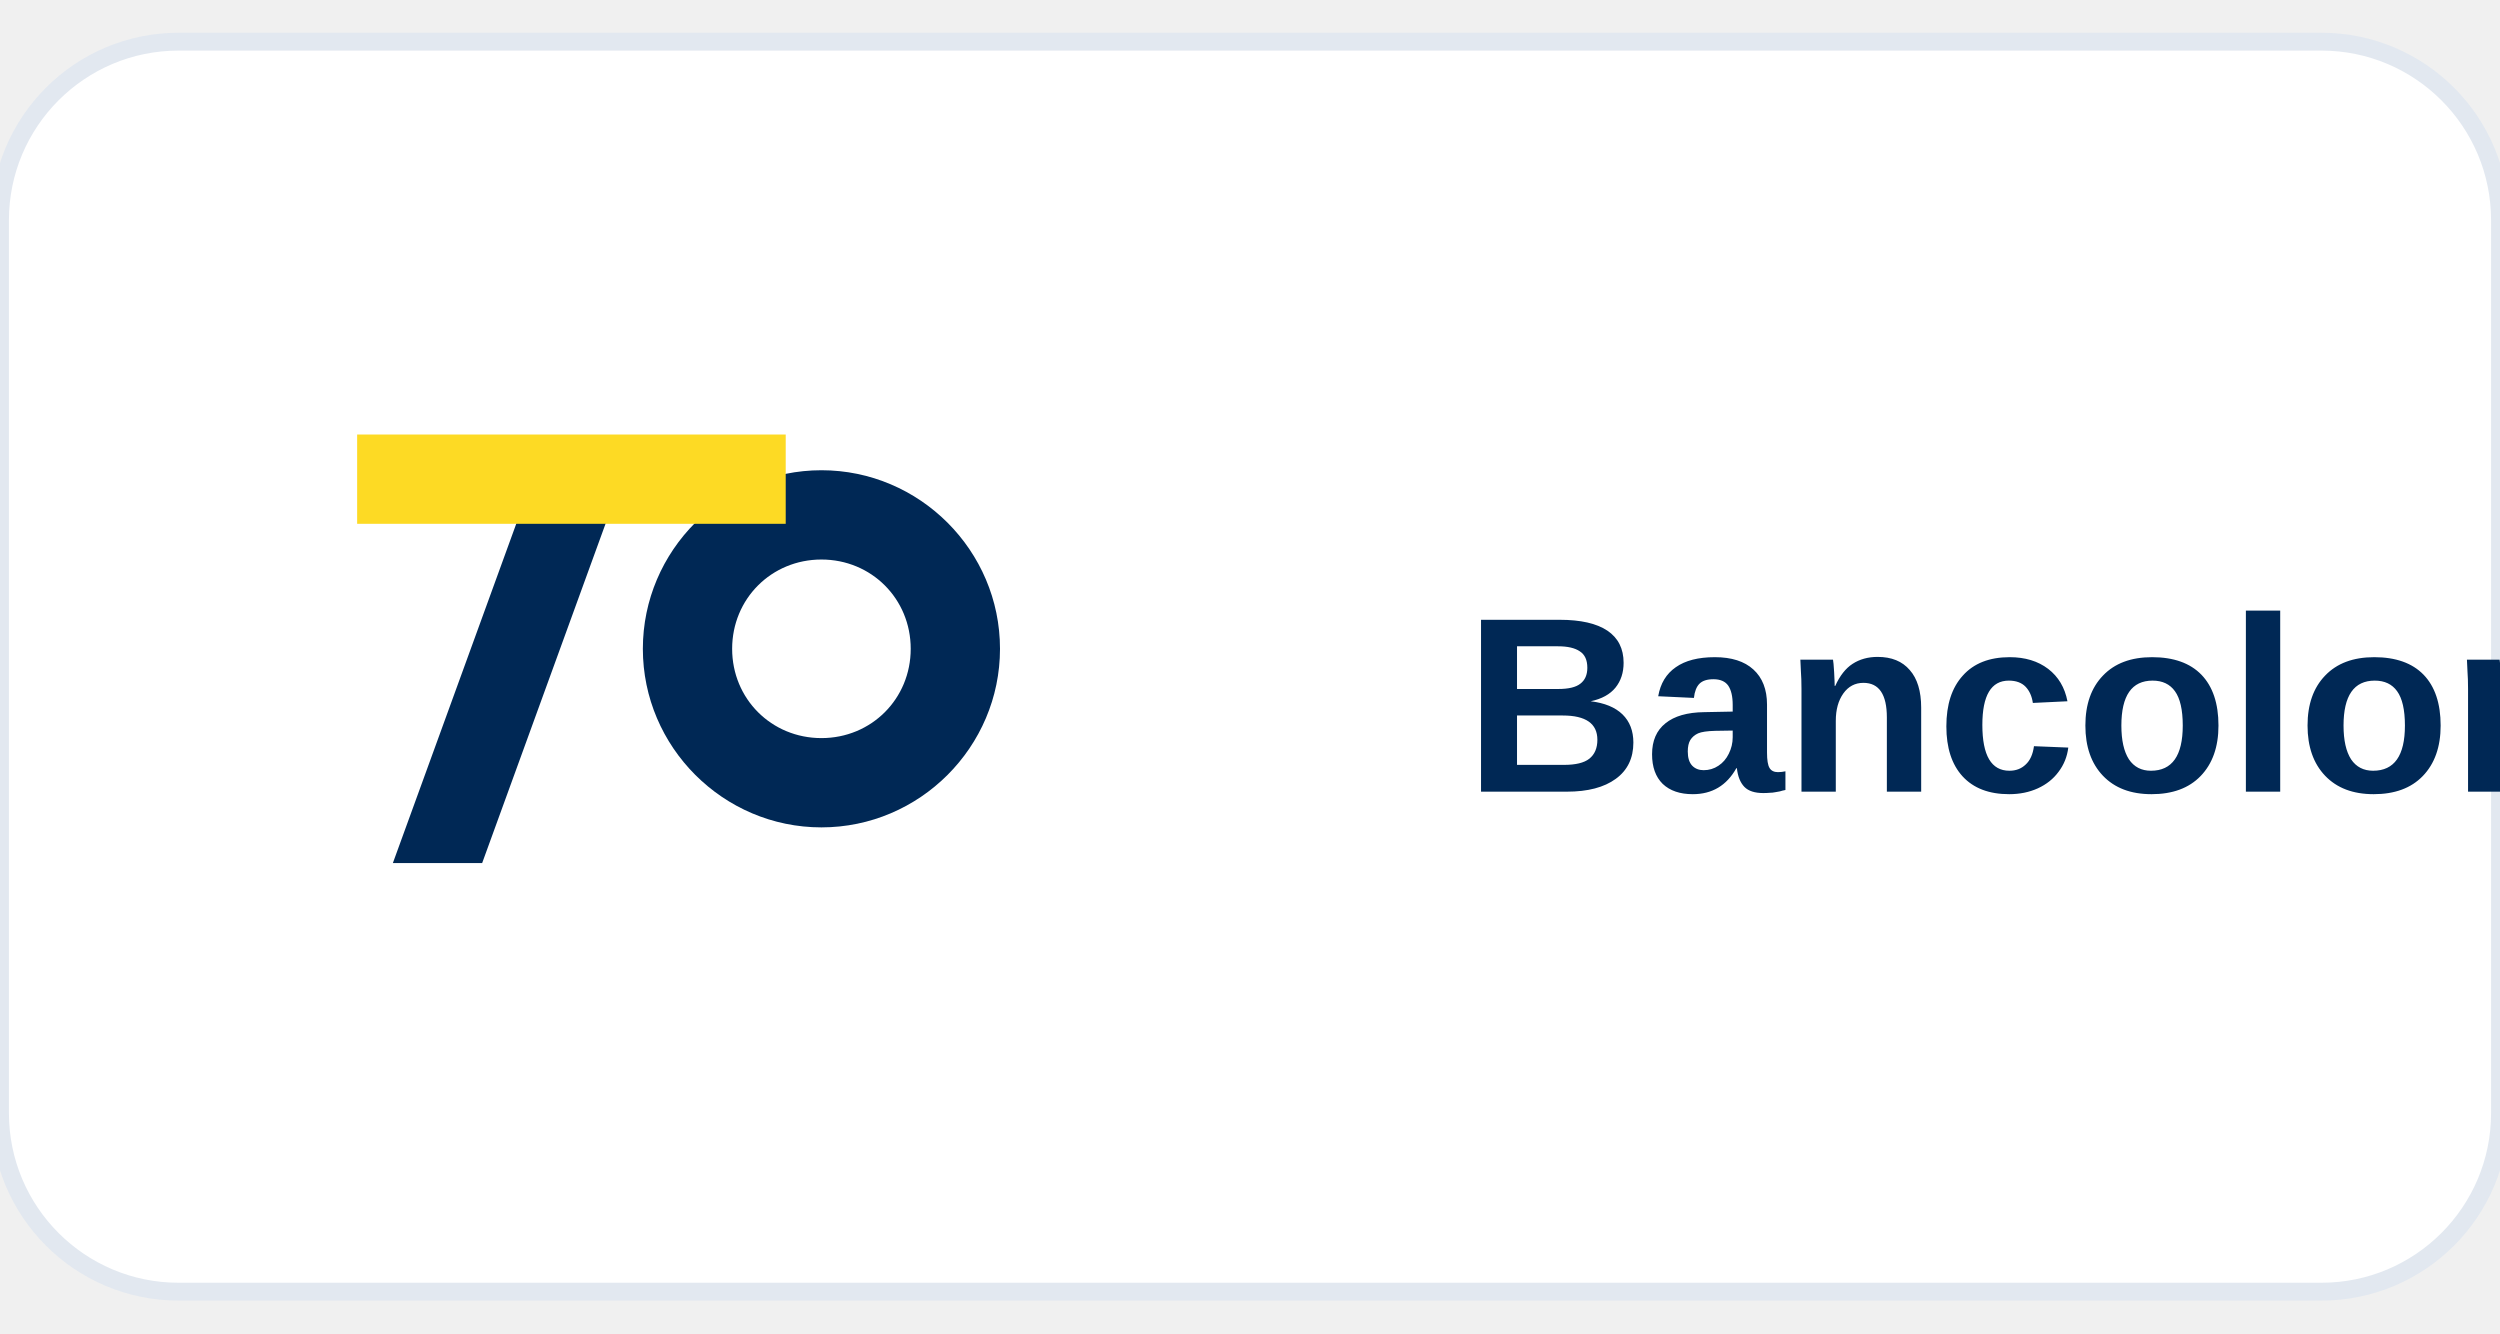
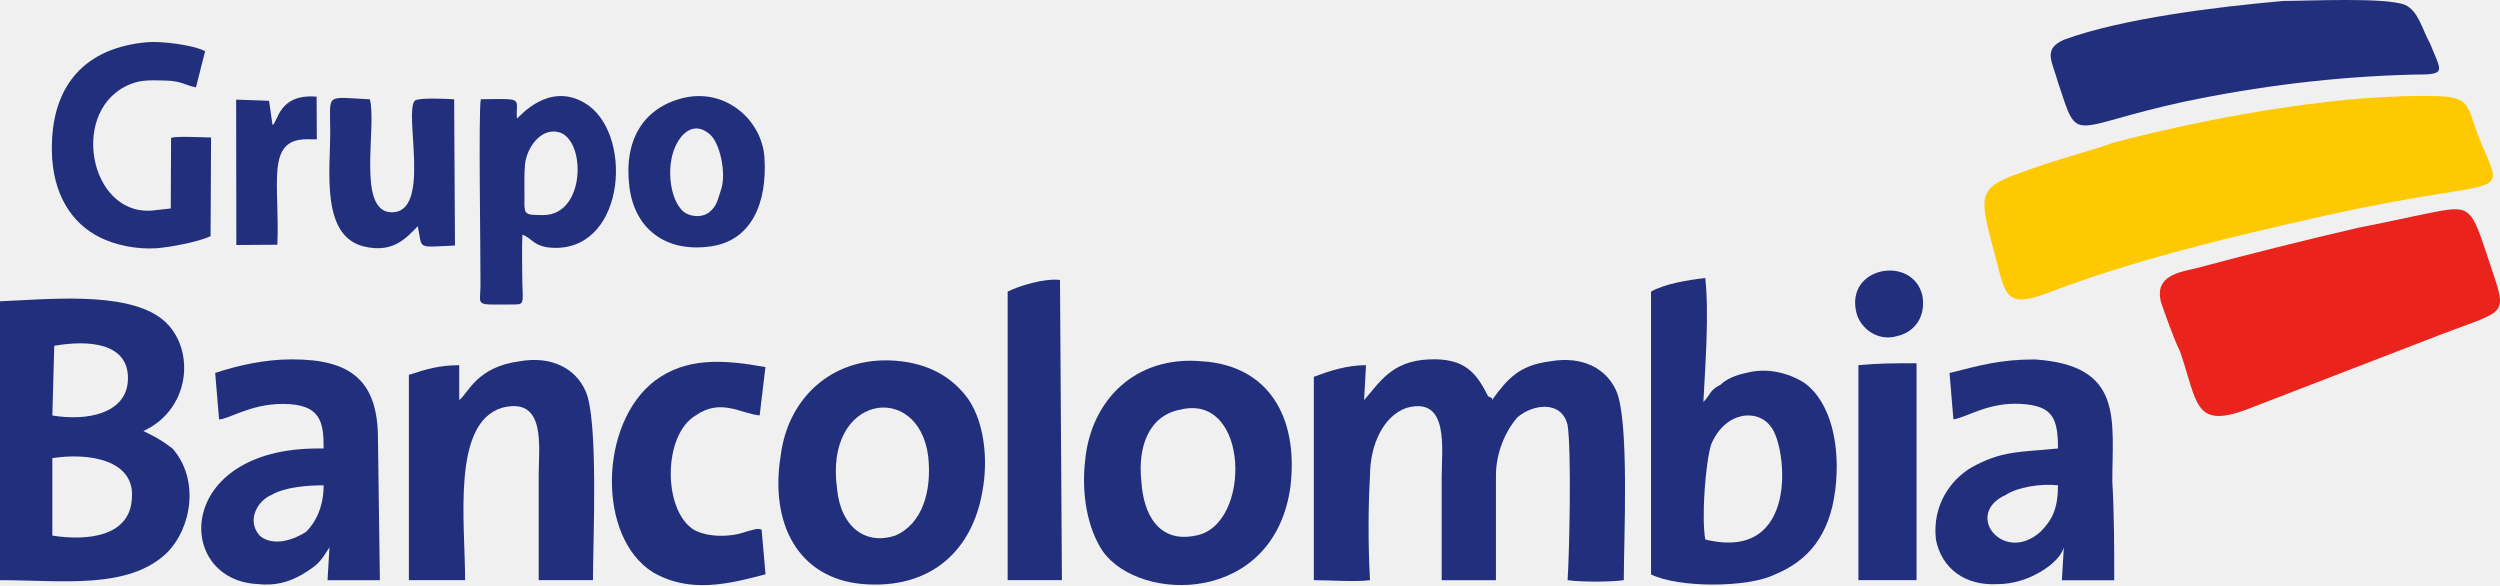
- <svg xmlns="http://www.w3.org/2000/svg" viewBox="0 0 140 70" width="60" height="32">
-   <rect width="140" height="70" rx="10" fill="#FFFFFF" stroke="#E2E8F0" />
-   <path d="M22 46l8-22h5l-8 22zm14-12c0-5.5 4.5-10 10-10s10 4.5 10 10-4.5 10-10 10-10-4.5-10-10zm15 0c0-2.8-2.2-5-5-5s-5 2.2-5 5 2.2 5 5 5 5-2.2 5-5z" fill="#002855" />
-   <path d="M20 22h24v5H20z" fill="#FDDA24" />
-   <text x="82" y="42" font-family="Arial, Helvetica, sans-serif" font-weight="900" font-size="14" fill="#002855">Bancolombia</text>
+ <svg xmlns="http://www.w3.org/2000/svg" width="297.813" height="69.705" viewBox="0 0 297.813 69.705" id="svg3341" version="1.1">
+   <defs id="defs3343">
+     <clipPath id="id3">
+       <path id="path4947" d="m 2939,15514 15712,0 0,-3087 -15712,0 0,3087 z" />
+     </clipPath>
+     <clipPath id="id2">
+       <path id="path4944" d="m 18651,12427 -15712,0 0,3086 15712,0 0,-3086 z" />
+     </clipPath>
+     <clipPath id="id1">
+       <path id="path4941" d="m 2939,15514 15712,0 0,-3087 -15712,0 0,3087 z" />
+     </clipPath>
+     <clipPath id="id0">
+       <path id="path4938" d="m 2939,15514 15712,0 0,-3087 -15712,0 0,3087 z" />
+     </clipPath>
+     <style id="style4935" type="text/css">
+    
+     .fil5 {fill:none}
+     .fil3 {fill:#003A7E}
+     .fil2 {fill:#EA241D}
+     .fil1 {fill:#FFC902}
+     .fil0 {fill:white}
+     .fil4 {fill:black;fill-opacity:0}
+    
+   </style>
+   </defs>
+   <g id="layer1" transform="translate(-242.0727,-158.1877)">
+     <path style="fill:#222f7d;fill-opacity:1;fill-rule:evenodd" class="fil1" d="m 306.81,183.807 c -2.305,0 -2.292,-0.025 -2.261,-1.989 0.019,-1.307 -0.057,-2.734 0.063,-4.022 0.184,-1.932 1.805,-4.363 3.945,-3.883 3.362,0.758 3.331,9.893 -1.748,9.893 z m -3.16,-11.503 c -0.158,-2.494 0.988,-2.361 -4.3,-2.292 -0.291,1.364 -0.025,18.019 -0.038,22.154 -0.006,2.614 -0.886,2.292 4.148,2.292 1.222,0 0.823,-0.436 0.823,-3.624 0,-1.534 -0.057,-3.163 0.025,-4.685 1.235,0.436 1.387,1.585 4.015,1.566 8.365,-0.051 9.207,-13.903 3.362,-17.287 -4.375,-2.532 -7.763,1.761 -8.035,1.875 z" id="path5503" />
+     <path style="fill:#222f7d;fill-opacity:1;fill-rule:evenodd" class="fil3" d="m 248.308,221.991 0,-9.226 c 4.383,-0.693 9.925,0.229 9.467,4.845 -0.229,4.381 -5.077,5.074 -9.467,4.381 z m 0.229,-22.611 c 3.925,-0.693 9.002,-0.464 8.773,4.152 -0.229,3.923 -4.848,4.845 -9.002,4.152 l 0.229,-8.304 z m 10.618,10.155 c 5.999,-2.766 6.235,-10.613 1.845,-13.614 -4.383,-3.001 -13.156,-2.079 -18.927,-1.844 l 0,33.224 c 7.386,0 15.237,1.151 19.856,-3.23 3.003,-3.001 3.925,-8.769 0.693,-12.456 -0.922,-0.693 -1.616,-1.151 -2.538,-1.615 l -0.922,-0.464 z" id="path3396" />
+     <path style="fill:#222f7d;fill-opacity:1;fill-rule:evenodd" class="fil3" d="m 280.626,215.995 c 0,2.537 -0.922,4.381 -2.08,5.538 -1.387,0.922 -3.925,1.844 -5.541,0.464 -1.616,-1.844 -0.229,-4.152 1.387,-4.845 1.616,-0.922 4.154,-1.151 6.235,-1.151 z m -12.463,-7.847 c 1.151,0 3.696,-1.844 7.615,-1.844 4.619,0 4.848,2.308 4.848,5.31 l -0.693,0 c -17.082,0 -17.082,15.687 -7.157,16.151 2.08,0.229 3.696,-0.229 5.312,-1.151 1.845,-1.151 2.08,-1.386 3.232,-3.23 l -0.229,3.923 6.235,0 -0.229,-16.844 c 0,-6.925 -3.232,-9.462 -10.16,-9.462 l -0.229,0 c -3.003,0 -6.235,0.693 -9.002,1.615 l 0.465,5.538 z" id="path3406" />
+     <path style="fill:#222f7d;fill-opacity:1;fill-rule:evenodd" class="fil3" d="m 297.479,227.3 c 0,-6.925 -1.616,-18.688 4.383,-20.532 5.312,-1.386 4.383,4.616 4.383,8.075 0,4.152 0,8.304 0,12.456 l 6.464,0 c 0,-4.616 0.693,-19.381 -0.922,-22.611 -1.151,-2.537 -3.925,-4.152 -7.851,-3.459 -5.077,0.693 -5.999,3.694 -7.157,4.616 l 0,-4.152 c -2.309,0 -3.925,0.464 -5.999,1.151 l 0,24.455 6.693,0 z" id="path3410" />
+     <path style="fill:#222f7d;fill-opacity:1;fill-rule:evenodd" class="fil3" d="m 333.259,201.916 c -5.077,-0.922 -9.467,-1.151 -13.156,1.615 -6.693,5.074 -6.928,18.688 -0.229,22.84 4.383,2.537 9.002,1.386 13.392,0.229 l -0.465,-5.31 c -0.465,-0.229 -0.922,0 -1.845,0.229 -1.845,0.693 -4.619,0.693 -6.235,-0.229 -3.696,-2.308 -3.696,-11.306 0.229,-13.614 3.003,-2.079 5.312,-0.229 7.615,0 l 0.693,-5.767 z" id="path3412" />
+     <path style="fill:#222f7d;fill-opacity:1;fill-rule:evenodd" class="fil3" d="m 341.796,216.452 c -1.616,-11.306 9.696,-12.921 10.847,-3.923 0.465,4.152 -0.693,8.075 -3.925,9.462 -3.461,1.151 -6.464,-0.922 -6.928,-5.538 z m 17.311,0.229 c 0.693,-3.694 0.229,-8.075 -1.616,-10.841 -1.616,-2.308 -4.154,-4.152 -8.08,-4.616 -7.851,-0.922 -13.392,4.152 -14.314,11.077 -1.387,8.304 2.08,14.765 9.696,15.458 8.309,0.693 13.156,-4.152 14.314,-11.077 z" id="path3404" />
+     <path style="fill:#222f7d;fill-opacity:1;fill-rule:evenodd" class="fil3" d="m 362.11,227.3 6.464,0 -0.229,-35.761 c -1.845,-0.229 -4.848,0.693 -6.235,1.386 l 0,34.375 z" id="path3414" />
+     <path style="fill:#222f7d;fill-opacity:1;fill-rule:evenodd" class="fil3" d="m 382.659,206.991 c 8.309,-2.079 8.544,13.843 1.845,15 -4.383,0.922 -6.235,-2.537 -6.464,-6.46 -0.465,-4.152 0.922,-7.847 4.619,-8.54 z m 13.156,8.997 c 0.922,-8.304 -2.767,-14.307 -10.618,-14.765 -7.851,-0.693 -13.156,4.616 -13.85,11.77 -0.465,3.923 0.229,8.075 2.08,10.841 4.383,6.231 20.543,6.46 22.394,-7.847 z" id="path3402" />
+     <path style="fill:#222f7d;fill-opacity:1;fill-rule:evenodd" class="fil3" d="m 404.818,201.688 c -2.309,0 -4.383,0.693 -6.235,1.386 l 0,24.226 c 1.845,0 5.077,0.229 6.693,0 -0.229,-4.152 -0.229,-8.54 0,-12.456 0,-3.694 1.616,-7.153 4.383,-8.075 5.077,-1.386 4.154,4.845 4.154,8.304 0,4.152 0,8.075 0,12.228 l 6.464,0 0,-12.456 c 0,-2.766 1.151,-5.31 2.538,-6.925 1.845,-1.615 5.312,-2.079 5.999,0.922 0.465,3.001 0.229,14.765 0,18.459 1.616,0.229 5.077,0.229 6.693,0 0,-4.845 0.694,-19.152 -0.922,-22.611 -1.151,-2.537 -3.925,-4.152 -7.851,-3.459 -3.696,0.464 -5.077,2.079 -6.928,4.616 0,0 0,0 0,-0.229 l -0.465,-0.229 c -1.387,-2.766 -2.767,-4.616 -7.157,-4.381 -4.383,0.229 -5.77,2.766 -7.615,4.845 l 0.229,-4.152 z" id="path3394" />
+     <path style="fill:#222f7d;fill-opacity:1;fill-rule:evenodd" class="fil3" d="m 445.216,222.455 c -0.465,-2.537 0,-8.997 0.693,-11.306 1.616,-3.923 5.541,-4.381 7.157,-2.079 1.845,2.308 3.461,16.151 -7.851,13.385 z m -0.229,-16.38 c 0.229,-4.381 0.694,-10.384 0.229,-14.765 -2.08,0.229 -4.848,0.693 -6.464,1.615 l 0,33.688 c 3.232,1.615 11.541,1.615 14.772,0 3.925,-1.615 6.464,-4.616 7.157,-9.919 0.693,-5.31 -0.465,-10.613 -3.696,-12.921 -1.845,-1.151 -4.383,-1.844 -6.928,-1.151 -1.151,0.229 -2.309,0.693 -3.003,1.386 -1.387,0.693 -1.151,1.151 -2.08,2.079 z" id="path3398" />
+     <path style="fill:#222f7d;fill-opacity:1;fill-rule:evenodd" class="fil3" d="m 463.456,227.3 6.928,0 0,-24.919 0,-0.922 c -2.767,0 -4.383,0 -6.928,0.229 l 0,0.922 0,24.684 z" id="path3416" />
+     <path style="fill:#222f7d;fill-opacity:1;fill-rule:evenodd" class="fil3" d="m 463.221,195.456 c 0.465,1.844 2.538,3.459 4.848,2.766 2.08,-0.464 3.461,-2.308 3.003,-4.845 -1.151,-4.845 -9.231,-3.459 -7.851,2.079 z" id="path3428" />
+     <path style="fill:#222f7d;fill-opacity:1;fill-rule:evenodd" class="fil1" d="m 267.158,186.319 0.057,-11.75 c -0.69,-0.006 -4.451,-0.208 -4.762,0.063 l -0.038,8.391 -2.172,0.24 c -7.63,0.688 -10.011,-12.286 -2.489,-15.108 1.298,-0.486 2.438,-0.398 4.002,-0.372 1.925,0.032 2.406,0.581 3.66,0.814 l 1.089,-4.3 c -1.349,-0.751 -5.199,-1.237 -6.927,-1.08 -7.225,0.644 -11.436,4.981 -11.328,12.911 0.07,5.133 2.305,8.662 5.781,10.367 1.703,0.84 4.224,1.433 6.699,1.263 1.621,-0.114 5.18,-0.796 6.427,-1.446 z" id="path5501" />
+     <path style="fill:#222f7d;fill-opacity:1;fill-rule:evenodd" class="fil1" d="m 274.535,173.073 -0.412,-2.879 -3.92,-0.139 0.025,17.318 4.882,-0.032 c 0.329,-7.204 -1.469,-12.596 3.565,-12.564 l 1.14,0.013 -0.025,-5.089 c -4.572,-0.372 -4.584,3.049 -5.249,3.378 z" id="path5509" />
+     <path style="fill:#222f7d;fill-opacity:1;fill-rule:evenodd" class="fil1" d="m 286.142,170.018 c -5.452,-0.265 -4.73,-0.821 -4.73,3.94 0,4.59 -1.133,12.387 4.053,13.599 3.369,0.789 4.914,-0.903 6.376,-2.424 0.576,2.854 -0.196,2.488 4.432,2.304 L 296.172,170.018 c -0.893,-0.057 -4.243,-0.234 -4.698,0.17 -1.304,1.559 2.039,13.36 -2.754,13.29 -4.192,-0.063 -1.741,-10.07 -2.584,-13.467 z" id="path5505" />
+     <path style="fill:#222f7d;fill-opacity:1;fill-rule:evenodd" class="fil1" d="m 327.959,180.808 c -0.374,1.054 -0.443,1.907 -1.393,2.658 -0.937,0.745 -2.52,0.537 -3.255,-0.234 -1.361,-1.433 -1.741,-4.527 -1.095,-6.756 0.595,-2.071 2.356,-4.123 4.445,-2.26 1.216,1.08 1.963,4.71 1.298,6.598 z m -4.603,-10.922 c -4.584,1.168 -7.01,4.912 -6.307,10.563 0.608,4.912 4.23,7.879 9.726,7.084 4.869,-0.707 6.706,-5.228 6.364,-10.575 -0.291,-4.476 -4.679,-8.372 -9.783,-7.071 z" id="path5507" />
+     <path style="fill:#222f7d;fill-opacity:1;fill-rule:evenodd" class="fil3" d="m 487.231,215.994 c 0,2.766 -0.693,4.152 -2.08,5.538 -4.383,3.923 -9.231,-2.079 -4.154,-4.381 1.387,-0.922 4.154,-1.386 6.235,-1.151 z m -12.463,-7.847 c 1.616,-0.229 4.154,-2.079 8.08,-1.844 3.696,0.229 4.383,1.615 4.383,5.31 -4.619,0.464 -6.693,0.229 -10.389,2.308 -2.309,1.386 -4.619,4.381 -4.154,8.54 0.693,3.459 3.461,5.538 7.386,5.31 3.696,0 7.386,-2.537 7.851,-4.381 l -0.229,3.923 6.235,0 c 0,-3.923 0,-7.847 -0.229,-11.77 0,-7.382 1.387,-13.843 -9.231,-14.536 -4.154,0 -6.464,0.693 -10.16,1.615 l 0.465,5.538 z" id="path3408" />
+     <path style="fill:#ea241d;fill-rule:evenodd" class="fil2" d="m 499.465,194.076 c 0.465,1.386 1.616,4.617 2.309,5.996 2.08,5.996 1.616,9.226 7.851,6.925 l 23.317,-8.998 c 7.851,-3.001 7.851,-2.079 5.77,-8.304 -2.538,-7.611 -2.08,-7.154 -9.002,-5.767 -2.08,0.464 -4.383,0.922 -6.693,1.386 -5.999,1.386 -13.392,3.23 -19.391,4.845 -2.08,0.464 -4.848,0.922 -4.154,3.923 z" id="path3392" />
+     <path style="fill:#ffc902;fill-rule:evenodd" class="fil1" d="m 530.626,169.614 c -11.541,0 -26.084,2.766 -36.702,5.538 -2.538,0.922 -5.312,1.615 -8.08,2.537 -8.773,3.001 -8.309,2.537 -5.77,12.228 0.922,3.695 1.387,4.845 5.77,3.23 10.16,-3.923 21.701,-6.689 33.013,-9.226 22.623,-5.074 21.701,-1.386 18.469,-9.462 -1.616,-4.381 -0.922,-4.845 -6.693,-4.845 z" id="path3390" />
+     <path style="fill:#222f7d;fill-opacity:1;fill-rule:evenodd" class="fil3" d="m 514.008,158.308 c -7.851,0.693 -19.162,2.079 -26.084,4.617 -2.538,1.151 -1.387,2.537 -0.693,5.074 2.538,7.611 1.151,5.31 15.008,2.308 8.773,-1.844 18.004,-3.001 27.242,-3.23 4.154,0 3.461,-0.229 2.08,-3.695 -0.922,-1.615 -1.387,-3.923 -3.003,-4.617 -2.309,-0.922 -11.541,-0.464 -14.544,-0.464 z" id="path3400" />
+   </g>
</svg>
